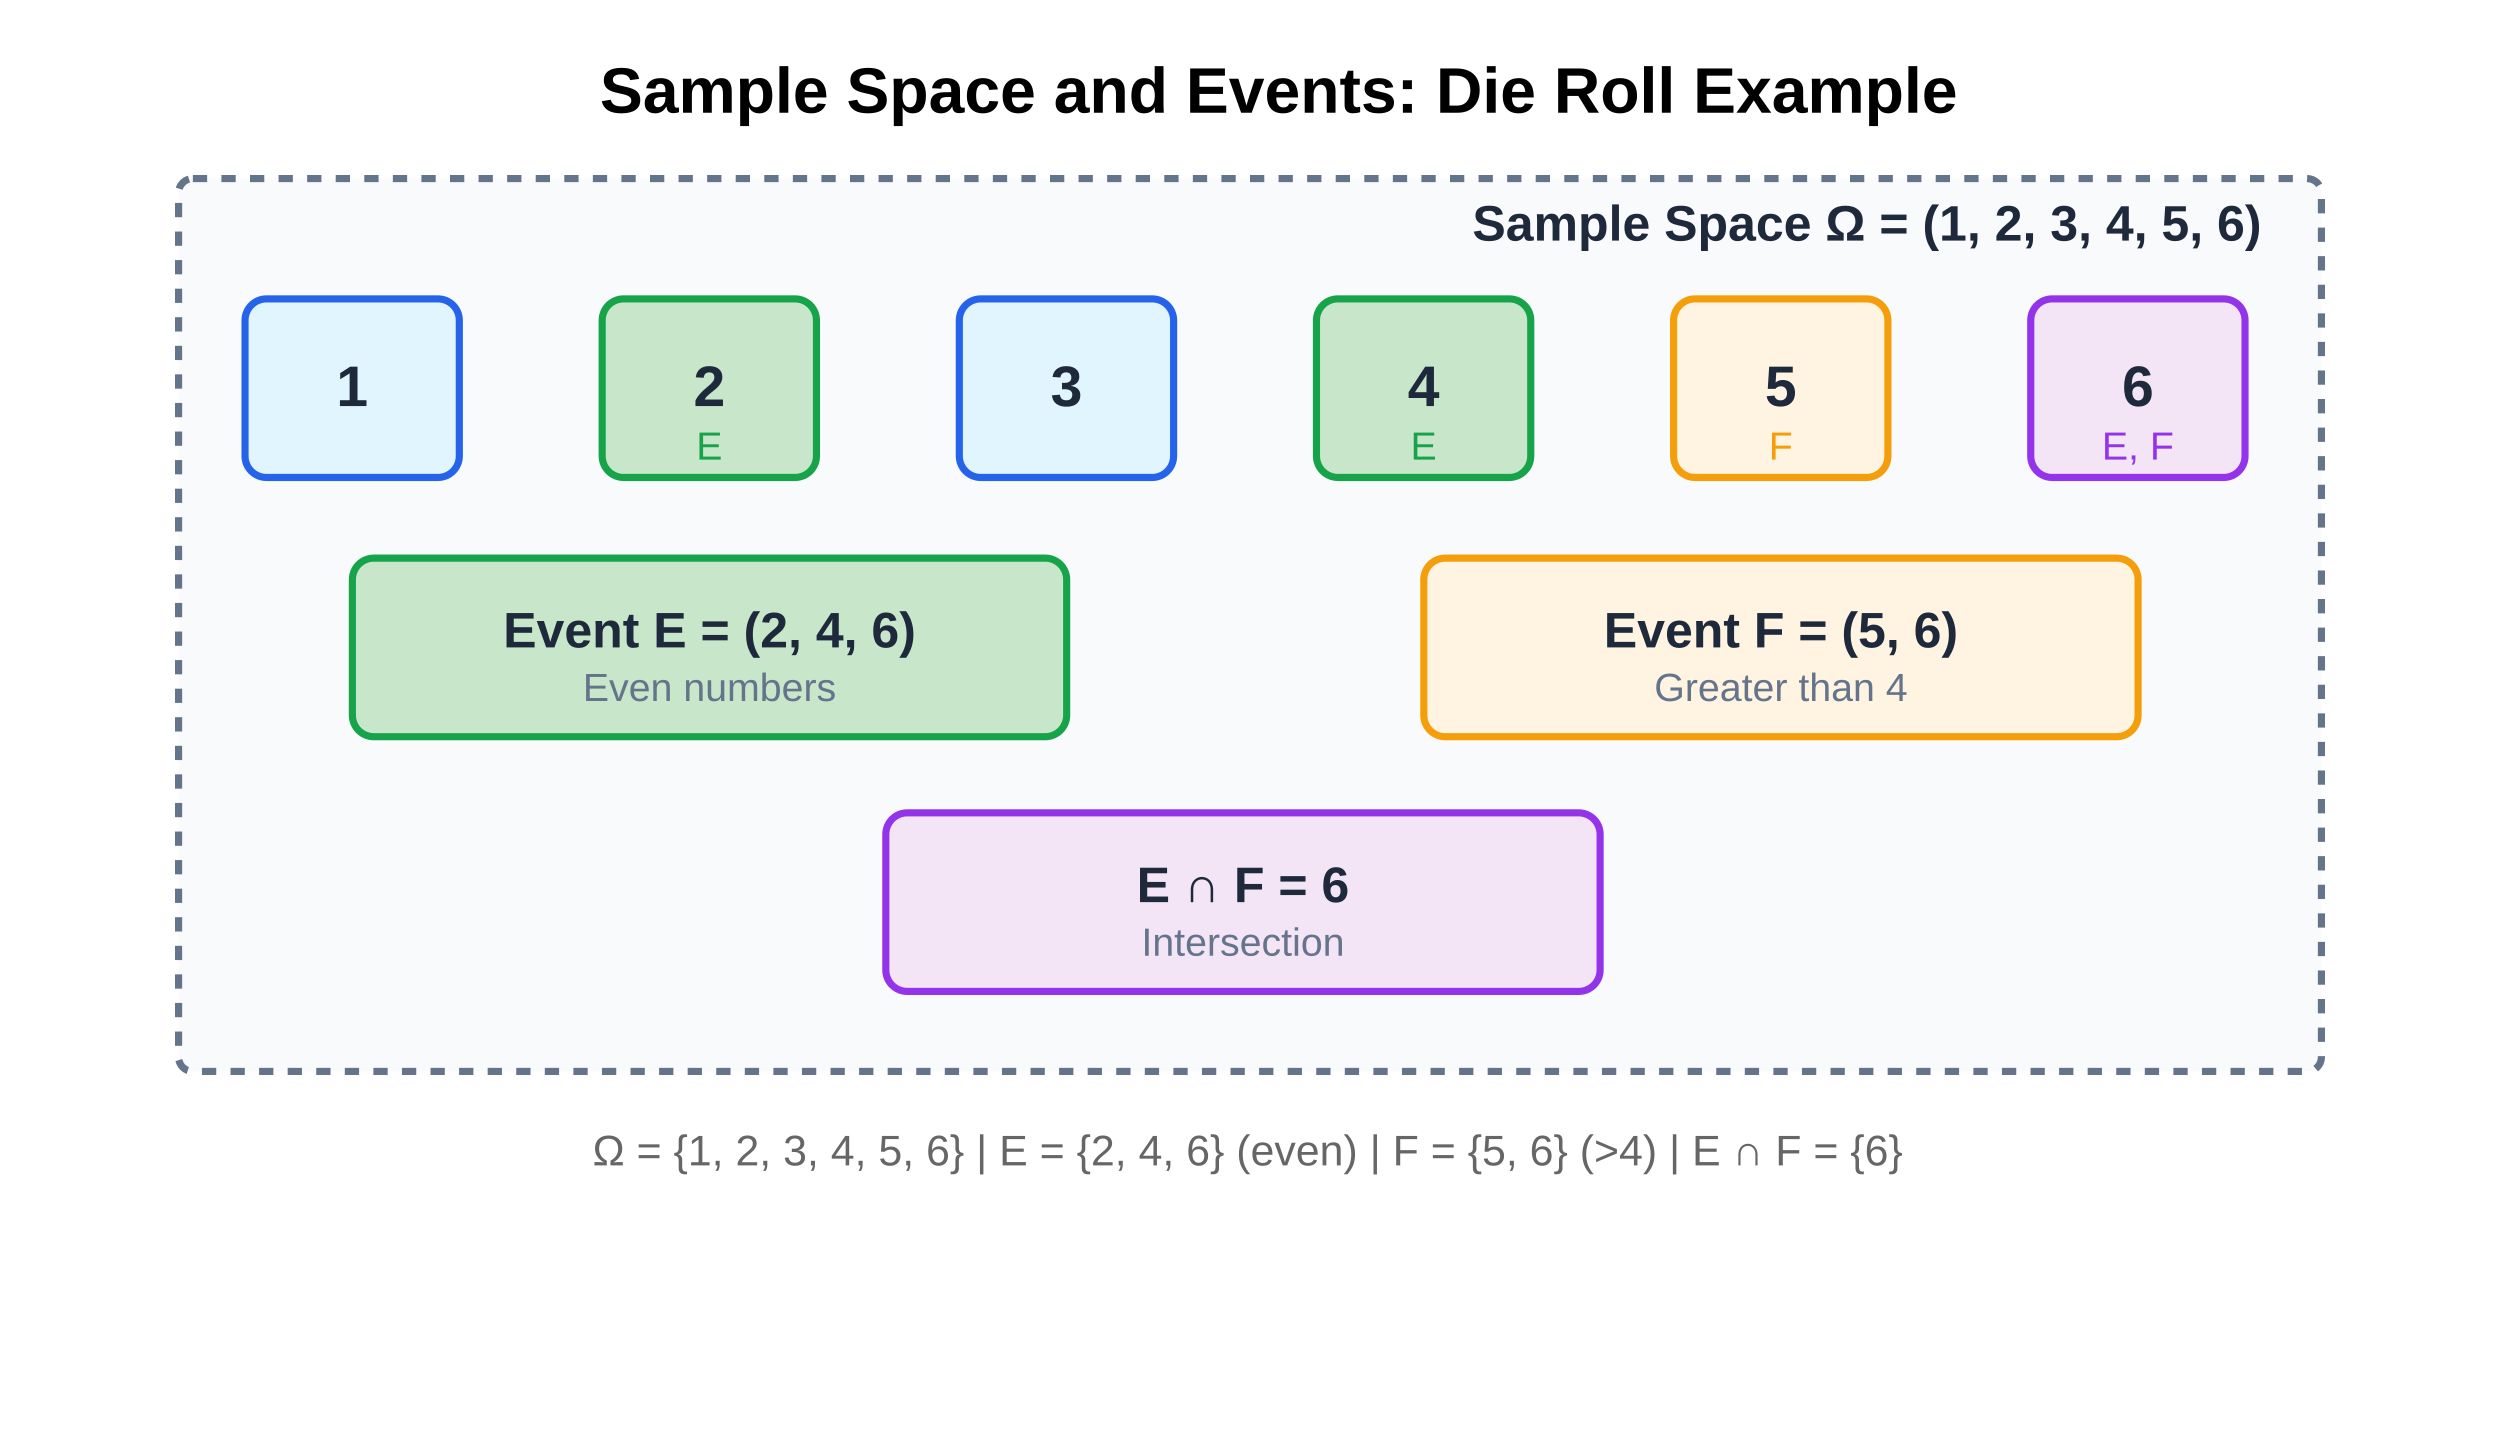
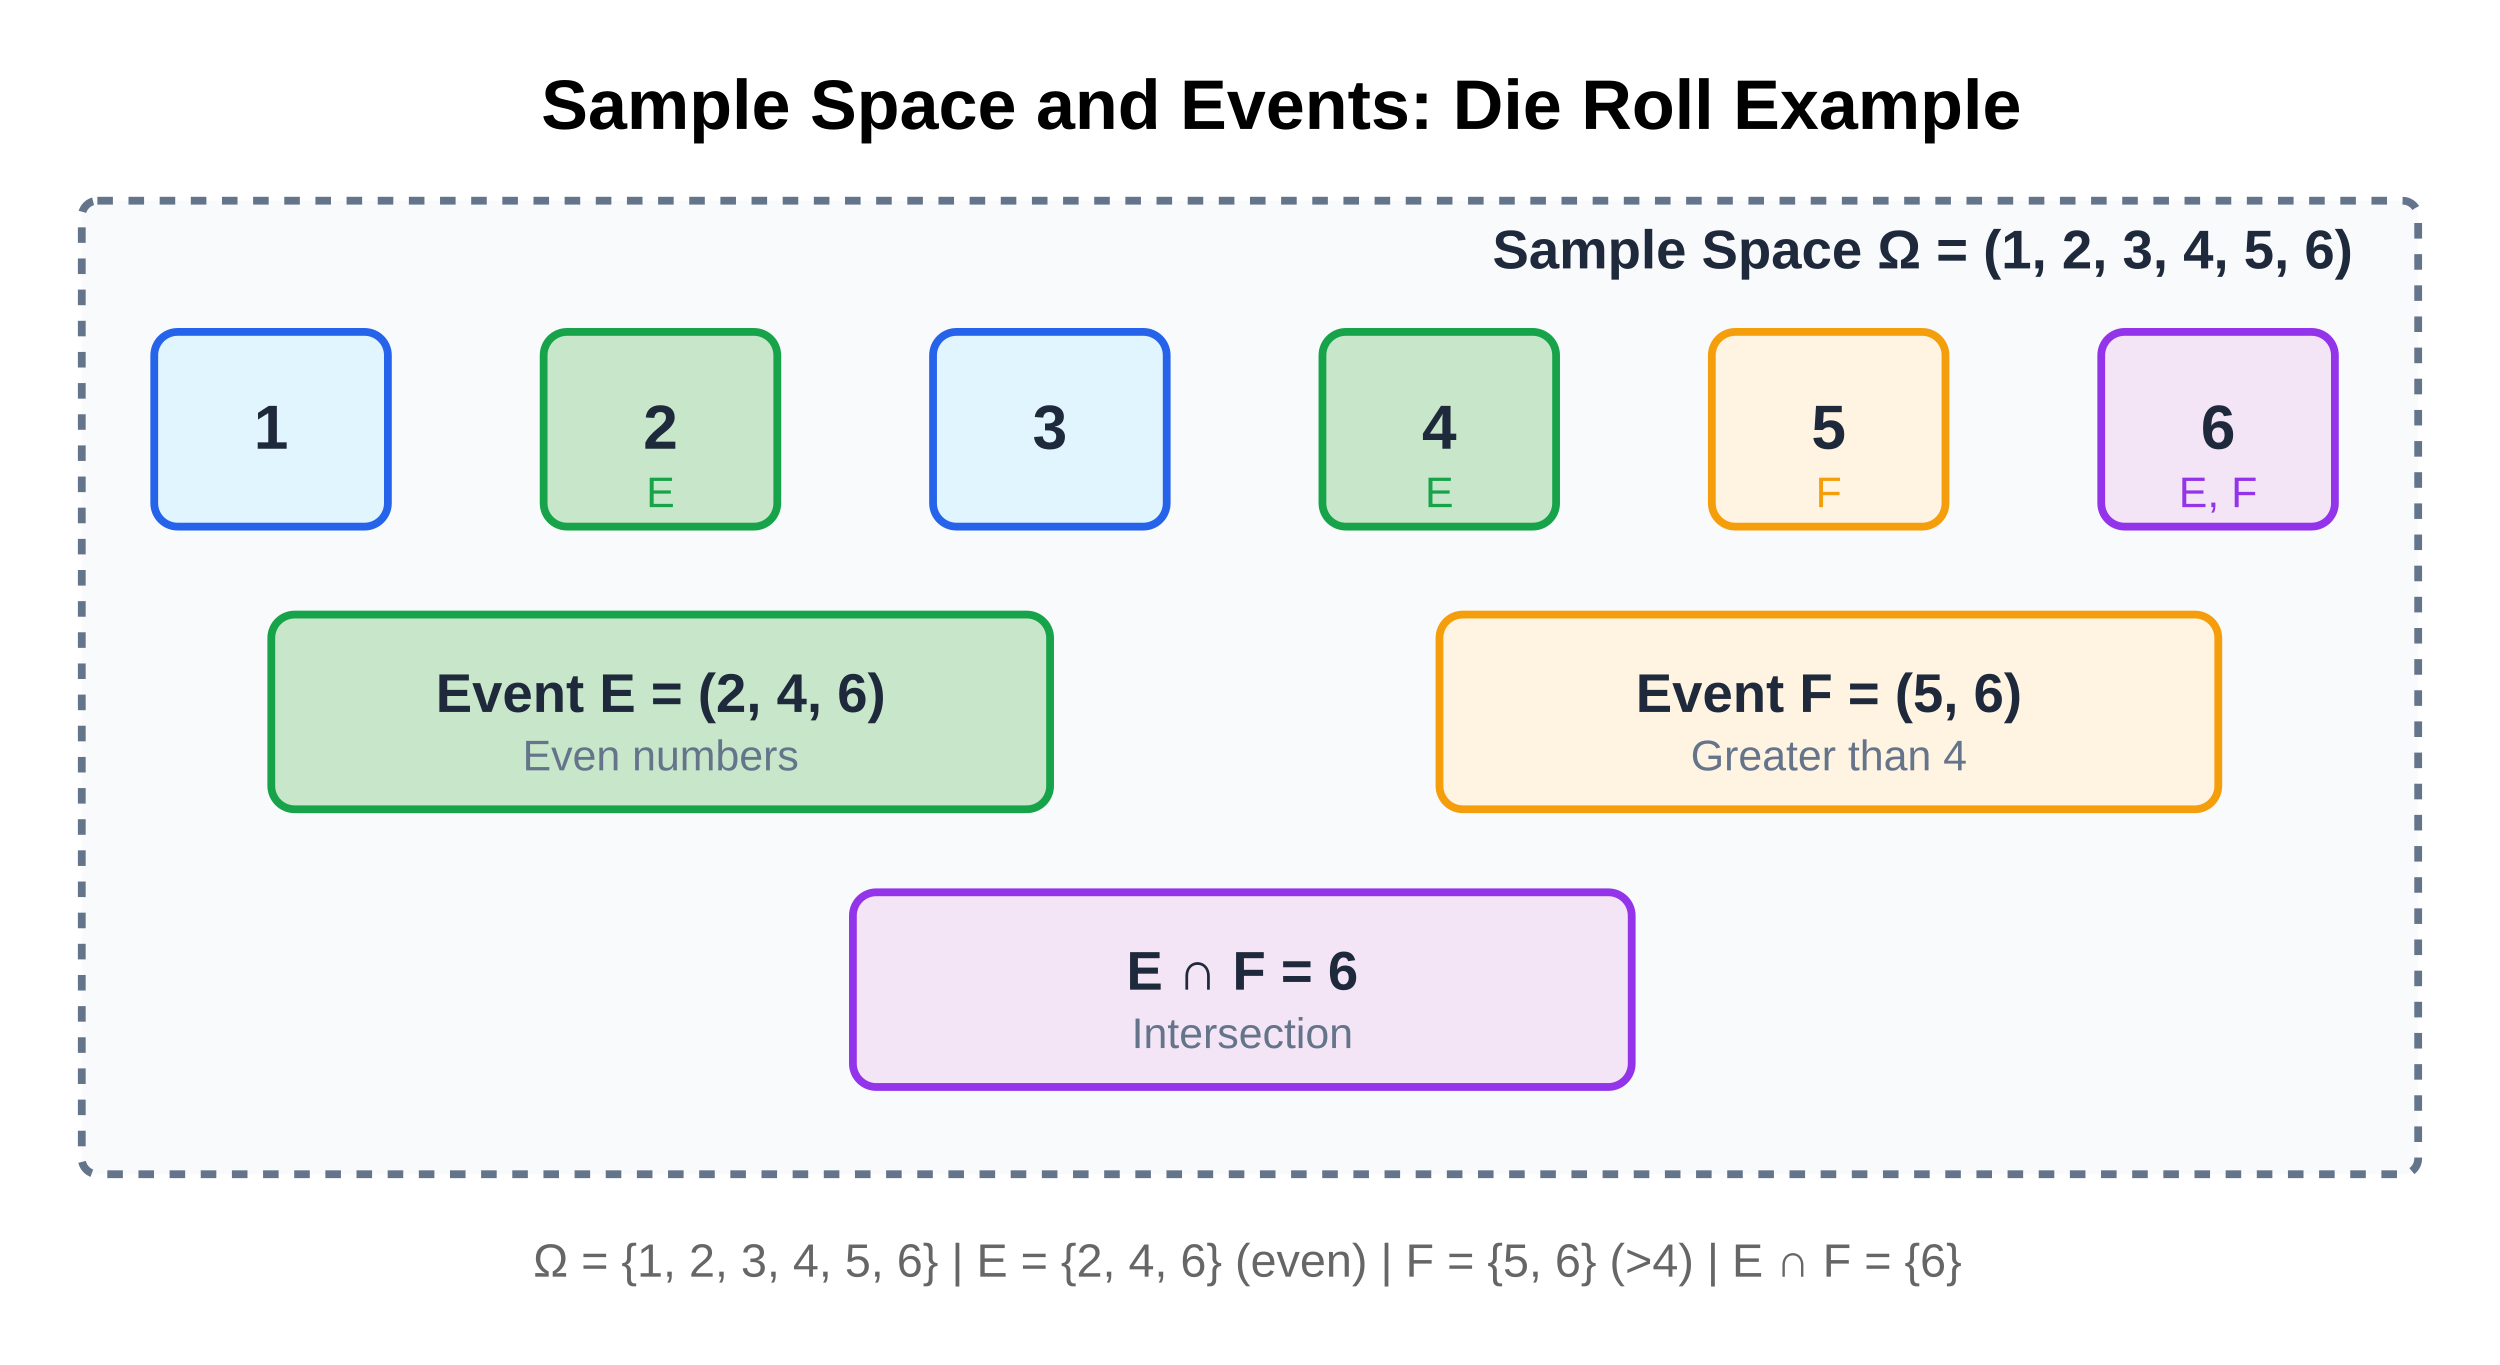
- <svg xmlns="http://www.w3.org/2000/svg" width="700" height="400" version="1.1" id="svg68">
+ <svg xmlns="http://www.w3.org/2000/svg" width="642.006" height="350.376" version="1.1" id="svg68" viewBox="0 0 642.01 350.38">
  <defs id="defs72" />
-   <g transform="translate(50, 50)" id="g66">
+   <g transform="translate(21,51.54589)" id="g66">
    <text x="308.046" y="-18.441" font-family="Arial" font-size="18px" font-weight="bold" text-anchor="middle" id="text2">Sample Space and Events: Die Roll Example</text>
-     <rect x="0" y="0" width="600" height="250" fill="#f8fafc" stroke="#64748b" stroke-width="2" stroke-dasharray="4,4" rx="4" id="rect4" />
+     <rect x="0" y="0" width="600" height="250" fill="#f8fafc" stroke="#64748b" stroke-width="2" stroke-dasharray="4, 4" rx="4" id="rect4" />
    <text x="362.275" y="17.375" font-family="Arial" font-size="14px" font-weight="bold" fill="#1e293b" id="text6">Sample Space Ω = (1, 2, 3, 4, 5, 6)</text>
    <g transform="translate(18.61026,33.69093)" id="g40">
      <rect x="0" y="0" width="60" height="50" fill="#e1f5ff" stroke="#2563eb" stroke-width="2" rx="6" id="rect8" />
      <text x="30" y="30" font-family="Arial" font-size="16px" font-weight="bold" text-anchor="middle" fill="#1e293b" id="text10">1</text>
      <rect x="100" y="0" width="60" height="50" fill="#c8e6c9" stroke="#16a34a" stroke-width="2" rx="6" id="rect12" />
      <text x="130" y="30" font-family="Arial" font-size="16px" font-weight="bold" text-anchor="middle" fill="#1e293b" id="text14">2</text>
      <text x="130" y="45" font-family="Arial" font-size="11px" text-anchor="middle" fill="#16a34a" id="text16">E</text>
      <rect x="200" y="0" width="60" height="50" fill="#e1f5ff" stroke="#2563eb" stroke-width="2" rx="6" id="rect18" />
      <text x="230" y="30" font-family="Arial" font-size="16px" font-weight="bold" text-anchor="middle" fill="#1e293b" id="text20">3</text>
      <rect x="300" y="0" width="60" height="50" fill="#c8e6c9" stroke="#16a34a" stroke-width="2" rx="6" id="rect22" />
      <text x="330" y="30" font-family="Arial" font-size="16px" font-weight="bold" text-anchor="middle" fill="#1e293b" id="text24">4</text>
      <text x="330" y="45" font-family="Arial" font-size="11px" text-anchor="middle" fill="#16a34a" id="text26">E</text>
      <rect x="400" y="0" width="60" height="50" fill="#fff4e1" stroke="#f59e0b" stroke-width="2" rx="6" id="rect28" />
      <text x="430" y="30" font-family="Arial" font-size="16px" font-weight="bold" text-anchor="middle" fill="#1e293b" id="text30">5</text>
      <text x="430" y="45" font-family="Arial" font-size="11px" text-anchor="middle" fill="#f59e0b" id="text32">F</text>
      <rect x="500" y="0" width="60" height="50" fill="#f3e5f5" stroke="#9333ea" stroke-width="2" rx="6" id="rect34" />
      <text x="530" y="30" font-family="Arial" font-size="16px" font-weight="bold" text-anchor="middle" fill="#1e293b" id="text36">6</text>
      <text x="530" y="45" font-family="Arial" font-size="11px" text-anchor="middle" fill="#9333ea" id="text38">E, F</text>
    </g>
    <g transform="translate(48.6666,106.2779)" id="g54">
      <rect x="0" y="0" width="200" height="50" fill="#c8e6c9" stroke="#16a34a" stroke-width="2" rx="6" id="rect42" />
      <text x="100" y="25" font-family="Arial" font-size="14px" font-weight="bold" text-anchor="middle" fill="#1e293b" id="text44">Event E = (2, 4, 6)</text>
      <text x="100" y="40" font-family="Arial" font-size="11px" text-anchor="middle" fill="#64748b" id="text46">Even numbers</text>
      <rect x="300" y="0" width="200" height="50" fill="#fff4e1" stroke="#f59e0b" stroke-width="2" rx="6" id="rect48" />
      <text x="400" y="25" font-family="Arial" font-size="14px" font-weight="bold" text-anchor="middle" fill="#1e293b" id="text50">Event F = (5, 6)</text>
      <text x="400" y="40" font-family="Arial" font-size="11px" text-anchor="middle" fill="#64748b" id="text52">Greater than 4</text>
    </g>
    <g transform="translate(198.0294,177.5987)" id="g62">
      <rect x="0" y="0" width="200" height="50" fill="#f3e5f5" stroke="#9333ea" stroke-width="2" rx="6" id="rect56" />
      <text x="100" y="25" font-family="Arial" font-size="14px" font-weight="bold" text-anchor="middle" fill="#1e293b" id="text58">E ∩ F = 6</text>
      <text x="100" y="40" font-family="Arial" font-size="11px" text-anchor="middle" fill="#64748b" id="text60">Intersection</text>
    </g>
    <text x="299.353" y="276.305" font-family="Arial" font-size="12px" fill="#666666" text-anchor="middle" id="text64">Ω = {1, 2, 3, 4, 5, 6} | E = {2, 4, 6} (even) | F = {5, 6} (&gt;4) | E ∩ F = {6}</text>
  </g>
</svg>
